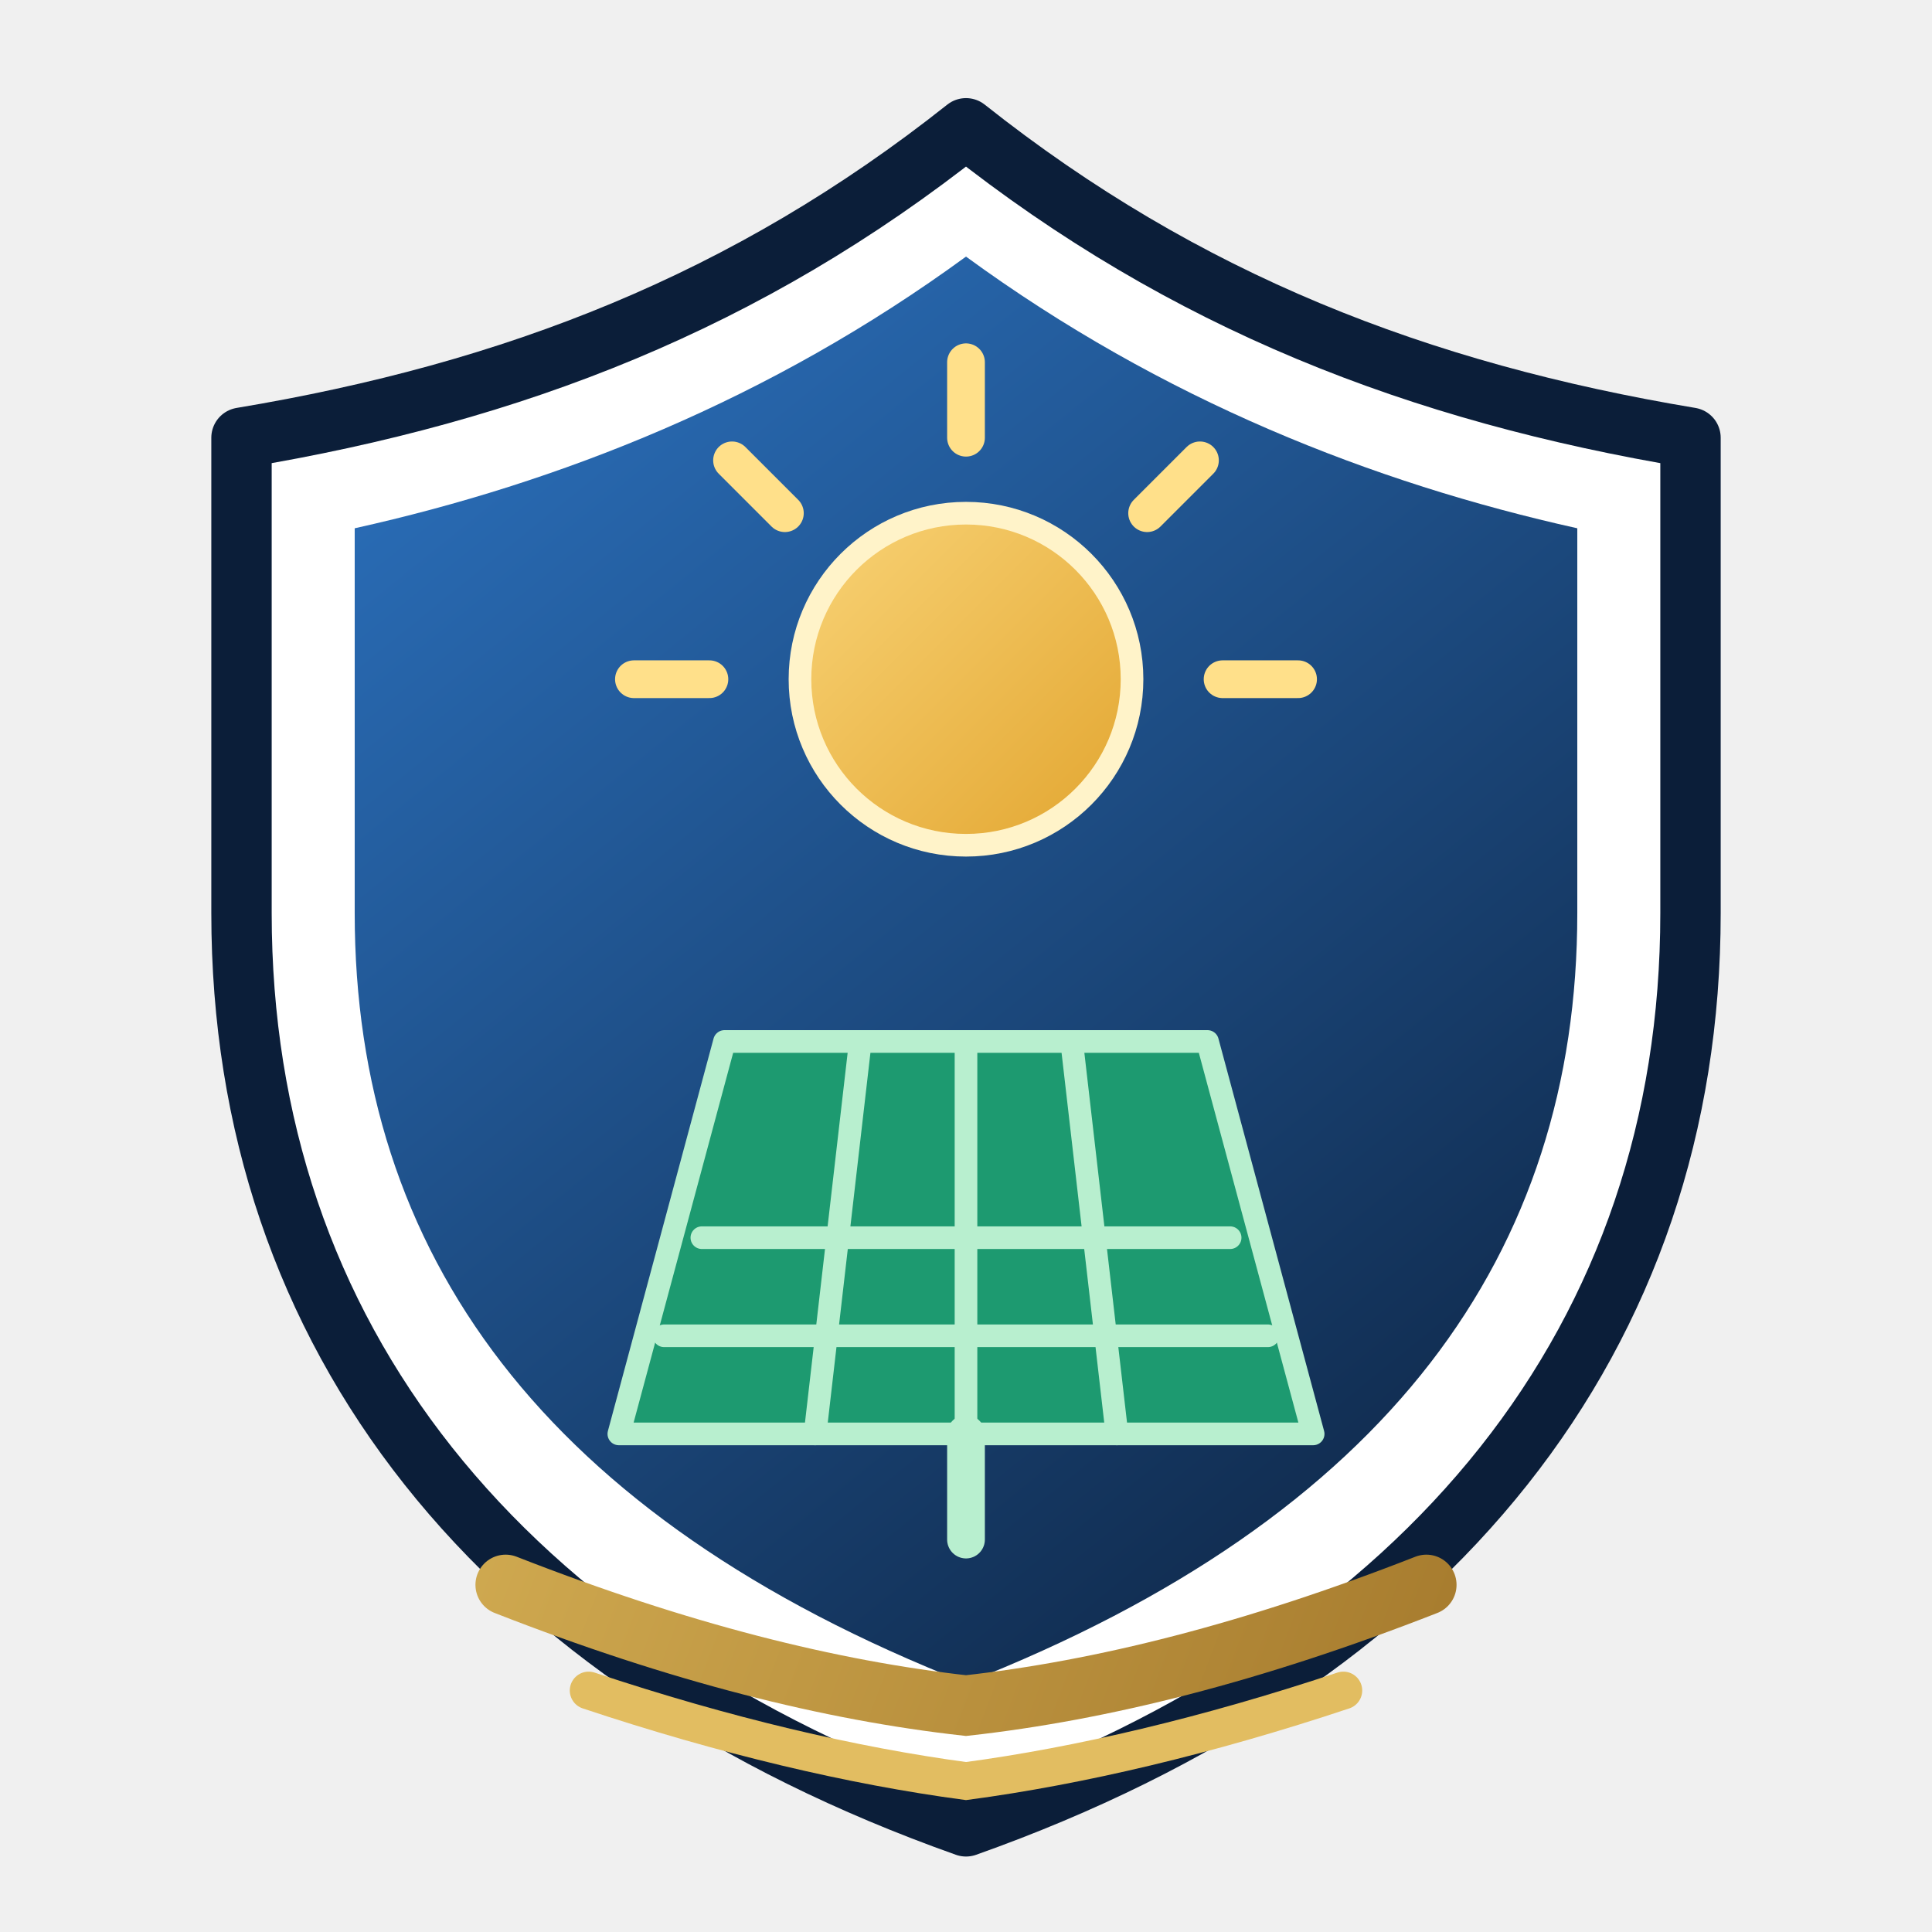
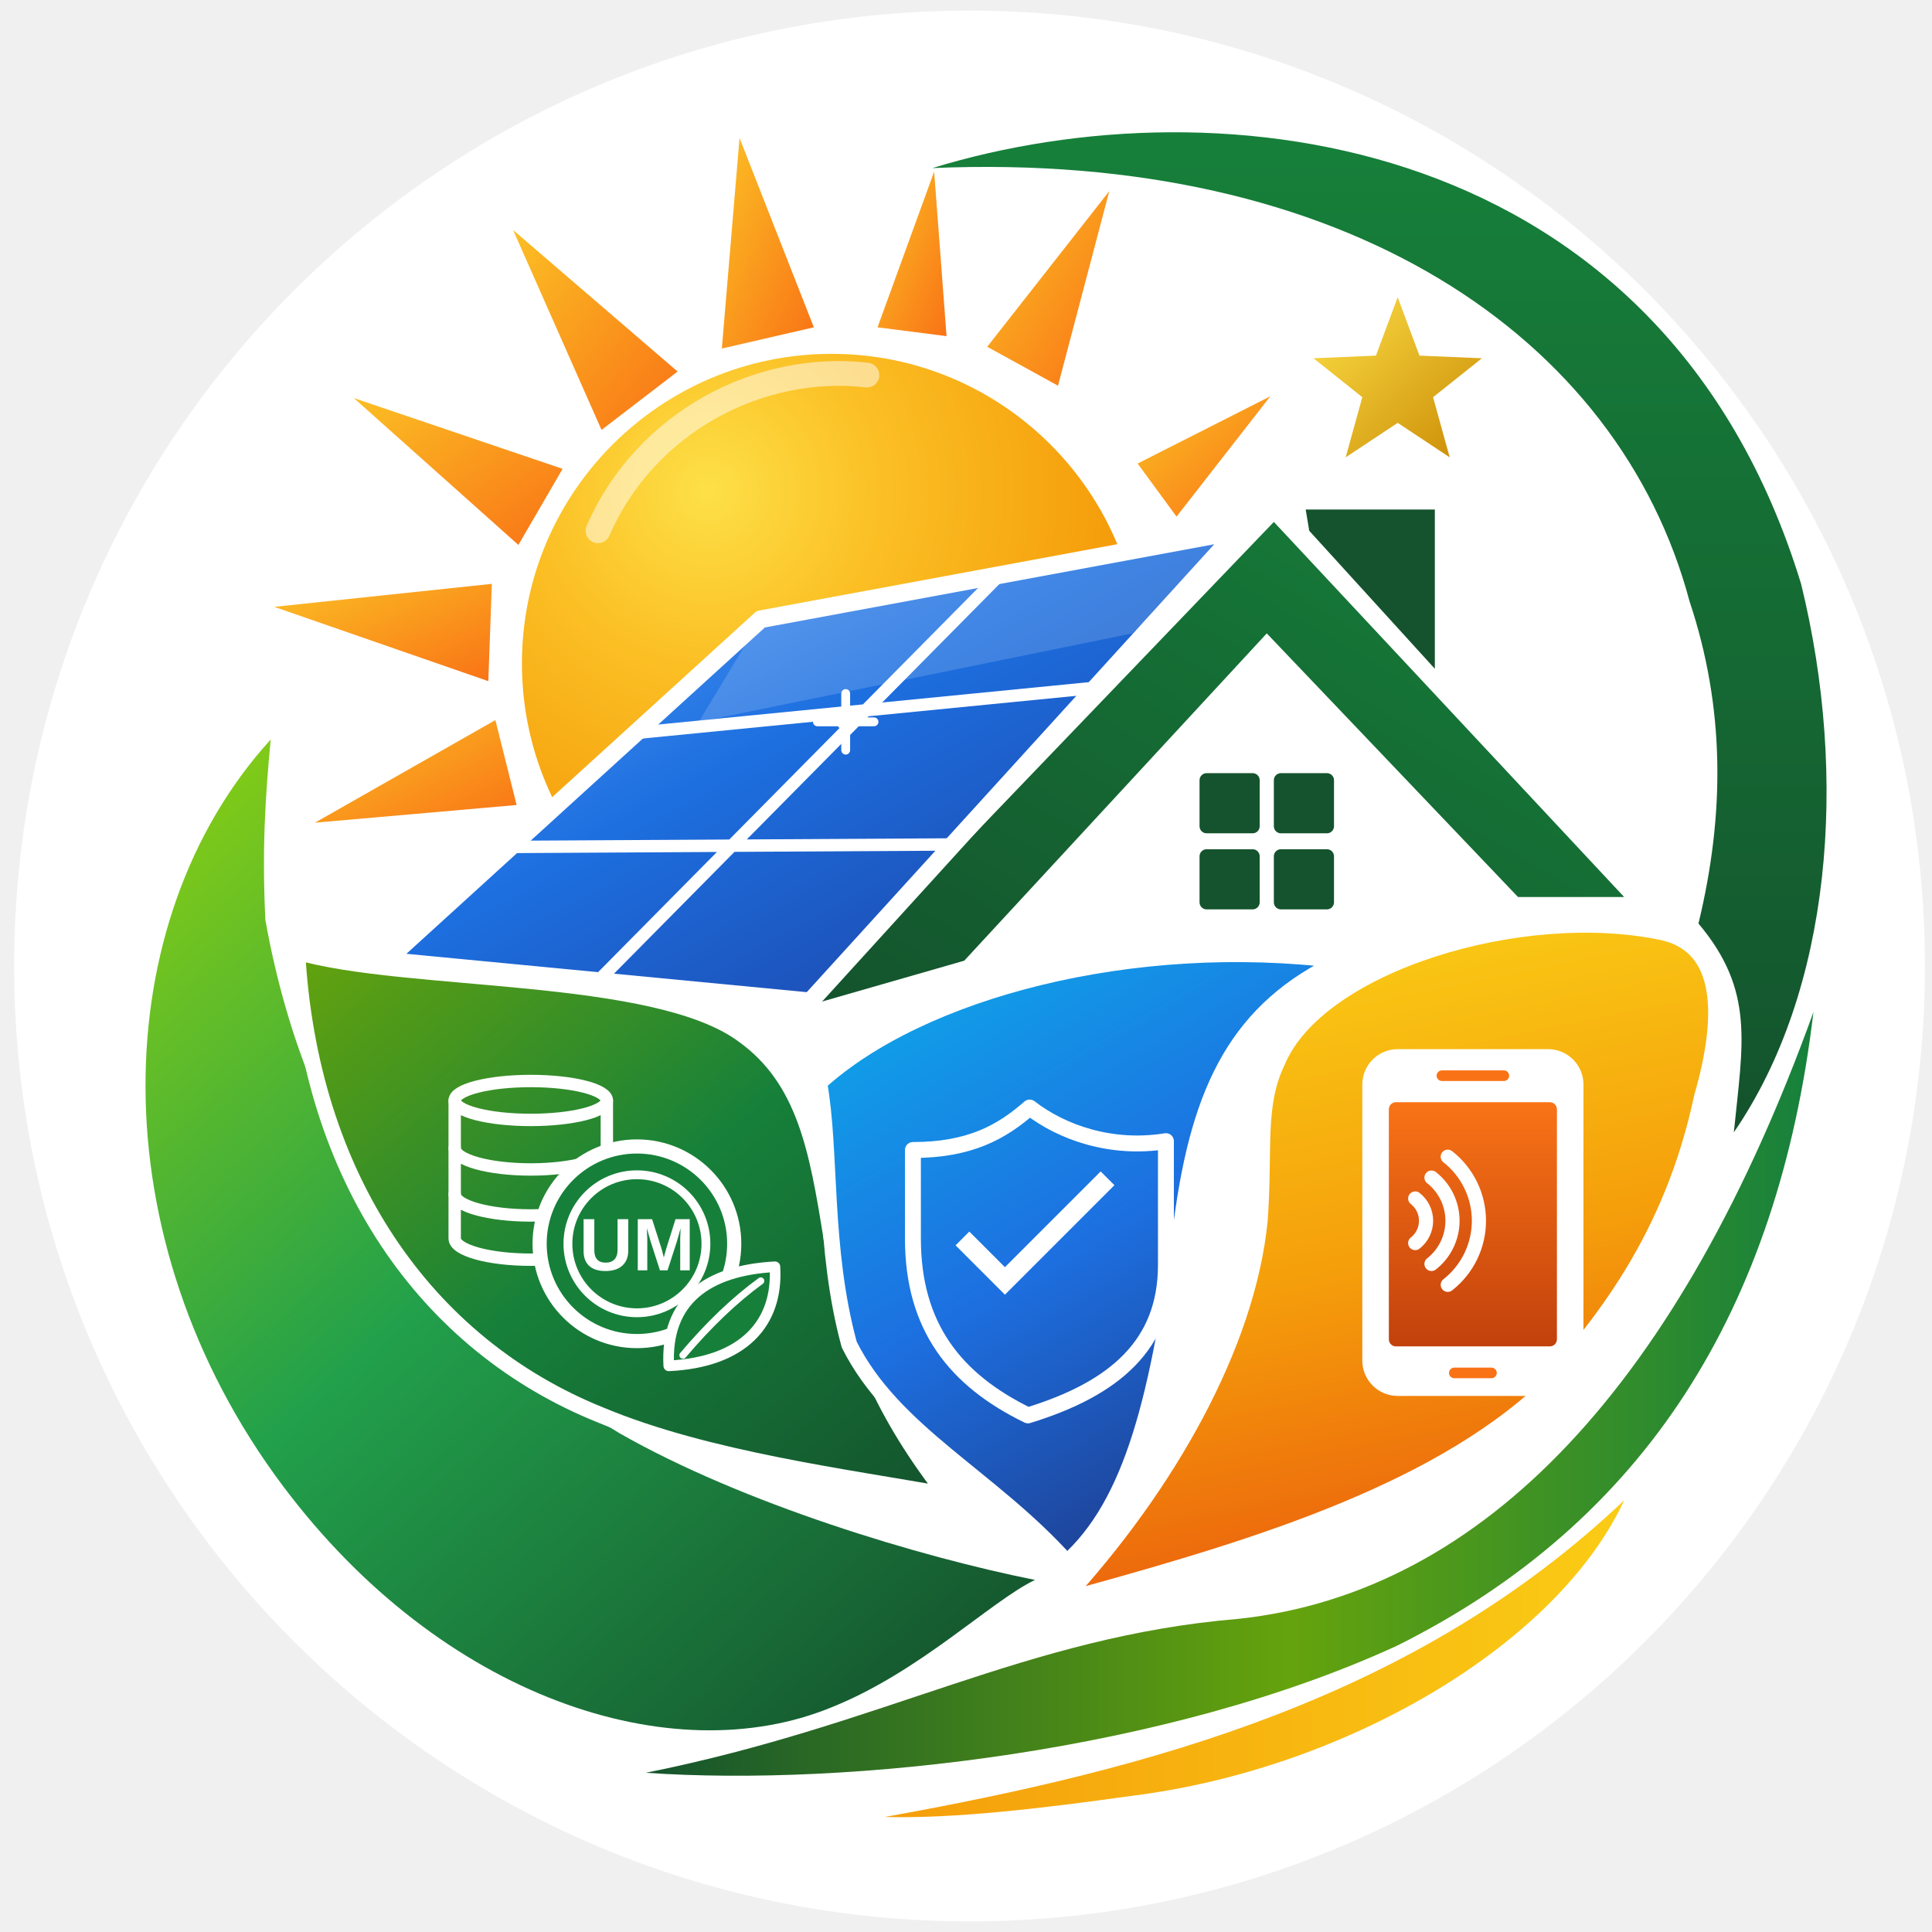
- <svg xmlns="http://www.w3.org/2000/svg" viewBox="0 0 256 256" role="img" aria-labelledby="title desc">
+ <svg xmlns="http://www.w3.org/2000/svg" viewBox="0 0 1092 1092" role="img" aria-label="Solar PAYG Mauritanie">
  <defs>
-     <linearGradient id="shield" x1="40" y1="24" x2="208" y2="232" gradientUnits="userSpaceOnUse">
-       <stop stop-color="#2e78c9" />
-       <stop offset="1" stop-color="#0b1e39" />
+     <radialGradient id="sun" cx=".3" cy=".22" r=".95">
+       <stop offset="0" stop-color="#FDE047" />
+       <stop offset=".3" stop-color="#FBBF24" />
+       <stop offset=".68" stop-color="#F59E0B" />
+       <stop offset="1" stop-color="#F97316" />
+     </radialGradient>
+     <linearGradient id="ray" x1="0" y1="0" x2="1" y2="1">
+       <stop offset="0" stop-color="#FBBF24" />
+       <stop offset="1" stop-color="#F97316" />
    </linearGradient>
-     <linearGradient id="gold" x1="66" y1="170" x2="190" y2="217" gradientUnits="userSpaceOnUse">
-       <stop stop-color="#d2ac52" />
-       <stop offset="1" stop-color="#a87d2f" />
+     <linearGradient id="panel" x1="0" y1="0" x2="1" y2="1">
+       <stop offset="0" stop-color="#60A5FA" />
+       <stop offset=".45" stop-color="#1D6FE0" />
+       <stop offset="1" stop-color="#1E3A9A" />
    </linearGradient>
-     <linearGradient id="sun" x1="100" y1="50" x2="156" y2="106" gradientUnits="userSpaceOnUse">
-       <stop stop-color="#ffe08a" />
-       <stop offset="1" stop-color="#e2a52f" />
+     <linearGradient id="roof" x1="0" y1="1" x2="1" y2="0">
+       <stop offset="0" stop-color="#14532D" />
+       <stop offset="1" stop-color="#16803A" />
+     </linearGradient>
+     <linearGradient id="arcR" x1="0" y1="0" x2="0" y2="1">
+       <stop offset="0" stop-color="#16803A" />
+       <stop offset="1" stop-color="#14532D" />
+     </linearGradient>
+     <linearGradient id="leafL" x1=".1" y1="0" x2=".9" y2="1">
+       <stop offset="0" stop-color="#84CC16" />
+       <stop offset=".45" stop-color="#22A04B" />
+       <stop offset="1" stop-color="#14532D" />
+     </linearGradient>
+     <linearGradient id="swoosh" x1="0" y1="0" x2="1" y2="0">
+       <stop offset="0" stop-color="#14532D" />
+       <stop offset=".55" stop-color="#65A30D" />
+       <stop offset="1" stop-color="#15803D" />
+     </linearGradient>
+     <linearGradient id="gBlob" x1="0" y1="0" x2="1" y2="1">
+       <stop offset="0" stop-color="#65A30D" />
+       <stop offset=".5" stop-color="#16803A" />
+       <stop offset="1" stop-color="#14532D" />
+     </linearGradient>
+     <linearGradient id="bBlob" x1=".2" y1="0" x2=".7" y2="1">
+       <stop offset="0" stop-color="#0EA5E9" />
+       <stop offset=".5" stop-color="#1D6FE0" />
+       <stop offset="1" stop-color="#1E3A8A" />
+     </linearGradient>
+     <linearGradient id="oBlob" x1=".4" y1="0" x2=".6" y2="1">
+       <stop offset="0" stop-color="#FACC15" />
+       <stop offset=".5" stop-color="#F59E0B" />
+       <stop offset="1" stop-color="#EA580C" />
+     </linearGradient>
+     <linearGradient id="oSw" x1="0" y1="0" x2="1" y2="0">
+       <stop offset="0" stop-color="#F59E0B" />
+       <stop offset="1" stop-color="#FACC15" />
+     </linearGradient>
+     <linearGradient id="star" x1="0" y1="0" x2="1" y2="1">
+       <stop offset="0" stop-color="#FDE047" />
+       <stop offset="1" stop-color="#CA8A04" />
+     </linearGradient>
+     <linearGradient id="screen" x1="0" y1="0" x2="0" y2="1">
+       <stop offset="0" stop-color="#F97316" />
+       <stop offset="1" stop-color="#C2410C" />
    </linearGradient>
  </defs>
-   <path d="M128 17c29 23 60 35 96 41v63c0 56-34 99-96 121-62-22-96-65-96-121V58c36-6 67-18 96-41Z" fill="#fff" stroke="#0b1e39" stroke-width="8" stroke-linejoin="round" />
-   <path d="M128 34c26 19 54 30 81 36v51c0 45-25 80-81 102-56-22-81-57-81-102V70c27-6 55-17 81-36Z" fill="url(#shield)" />
-   <g stroke="#ffe08a" stroke-width="5" stroke-linecap="round">
-     <path d="M128 48v10M97 61l7 7M159 61l-7 7M84 90h10M172 90h-10" />
+   <circle cx="548" cy="546" r="540" fill="#fff" />
+   <g fill="url(#ray)">
+     <polygon points="155,343 278,330 276,385" />
+     <polygon points="200,225 318,265 293,308" />
+     <polygon points="290,130 383,210 340,243" />
+     <polygon points="418,78 408,197 460,185" />
+     <polygon points="528,97 496,185 535,190" />
+     <polygon points="627,108 558,196 598,218" />
+     <polygon points="718,224 643,262 665,292" />
+     <polygon points="178,465 280,407 292,455" />
  </g>
-   <circle cx="128" cy="90" r="22" fill="url(#sun)" stroke="#fff3c9" stroke-width="3" />
-   <path d="M82 190l14-52h64l14 52Z" fill="#1d9a70" stroke="#b8efcf" stroke-width="3" stroke-linejoin="round" />
-   <path d="M93 164h70M88 177h80M114 138l-6 52M142 138l6 52M128 138v52" stroke="#b8efcf" stroke-width="3" stroke-linecap="round" fill="none" />
-   <path d="M128 190v14" stroke="#b8efcf" stroke-width="5" stroke-linecap="round" />
-   <path d="M67 210c23 9 43 14 61 16 18-2 38-7 61-16" fill="none" stroke="url(#gold)" stroke-width="8" stroke-linecap="round" />
-   <path d="M78 224c18 6 35 10 50 12 15-2 32-6 50-12" fill="none" stroke="#e2bd61" stroke-width="5" stroke-linecap="round" />
+   <circle cx="470" cy="375" r="175" fill="url(#sun)" />
+   <path d="M338 300 C 365 238 430 205 490 212" fill="none" stroke="#fff" stroke-opacity=".5" stroke-width="14" stroke-linecap="round" />
+   <polygon points="430,350 700,300 748,300 748,575 458,570 218,545" fill="#fff" />
+   <path d="M527 95 C690 45 940 75 1018 330 C1045 440 1035 560 980 640 C985 590 992 560 960 522 C975 460 975 400 955 340 C915 190 760 85 527 95 Z" fill="url(#arcR)" />
+   <polygon points="790.0,168.0 802.3,201.0 837.6,202.5 810.0,224.5 819.4,258.5 790.0,239.0 760.6,258.5 770.0,224.5 742.4,202.5 777.7,201.0" fill="url(#star)" />
+   <polygon points="738,288 811,288 811,378 740,300" fill="#14532D" />
+   <path d="M458 568 L720 295 L918 507 L858 507 L716 358 L545 543 Z" fill="url(#roof)" />
+   <g fill="#14532D" rx="4">
+     <rect x="678" y="437" width="34" height="34" rx="4" />
+     <rect x="720" y="437" width="34" height="34" rx="4" />
+     <rect x="678" y="480" width="34" height="34" rx="4" />
+     <rect x="720" y="480" width="34" height="34" rx="4" />
+   </g>
+   <polygon points="430,350 700,300 458,566 218,543" fill="url(#panel)" stroke="#fff" stroke-width="10" stroke-linejoin="round" />
+   <path d="M565.0 325.0L338.0 554.5M359.3 414.3L619.3 388.7M288.7 478.7L538.7 477.3" stroke="#fff" stroke-width="7" fill="none" />
+   <path d="M430 350 L700 300 L640 358 L395 408 Z" fill="#fff" opacity=".16" />
+   <g stroke="#fff" stroke-linecap="round" fill="none">
+     <path d="M478 392 V424 M462 408 H494" stroke-width="5" />
+     <circle cx="478" cy="408" r="5" fill="#fff" stroke="none" />
+   </g>
+   <path d="M153 418 C60 520 55 700 160 840 C250 960 380 1002 470 965 C520 945 560 905 585 893 C520 880 420 850 350 810 C250 750 175 660 150 520 C148 480 150 450 153 418 Z" fill="url(#leafL)" />
+   <path d="M365 1002 C500 975 580 925 700 915 C840 900 950 780 1025 572 C1005 740 930 860 790 930 C660 990 480 1010 365 1002 Z" fill="url(#swoosh)" />
+   <path d="M500 1027 C650 1000 800 960 918 848 C880 930 760 1000 640 1015 C590 1022 540 1028 500 1027 Z" fill="url(#oSw)" />
+   <g stroke="#fff" stroke-width="9" stroke-linejoin="round">
+     <path d="M168 538 C 230 556 370 548 420 585 C 455 610 462 650 470 700 C 482 760 500 800 535 845 C 480 835 400 825 340 800 C 240 760 175 665 168 538 Z" fill="url(#gBlob)" />
+     <path d="M463 612 C 520 560 640 528 758 543 C 700 570 678 615 668 690 C 655 790 640 850 603 883 C 560 835 505 810 480 760 C 465 705 470 650 463 612 Z" fill="url(#bBlob)" />
+     <path d="M722 600 C 745 545 860 510 940 527 C 975 535 975 575 962 620 C 945 700 905 750 868 790 C 800 850 690 880 600 905 C 660 840 705 760 712 690 C 715 650 710 625 722 600 Z" fill="url(#oBlob)" />
+   </g>
+   <g fill="none" stroke="#fff" stroke-width="7" stroke-linecap="round">
+     <ellipse cx="300" cy="622" rx="43" ry="11" />
+     <path d="M257 622 V700 a43 12 0 0 0 86 0 V622" />
+     <path d="M257 649 a43 12 0 0 0 86 0" />
+     <path d="M257 675 a43 12 0 0 0 86 0" />
+   </g>
+   <circle cx="360" cy="703" r="55" fill="#16803A" stroke="#fff" stroke-width="8" />
+   <circle cx="360" cy="703" r="39" fill="none" stroke="#fff" stroke-width="5" />
+   <text x="360" y="718" text-anchor="middle" font-family="Arial, Helvetica, sans-serif" font-weight="700" font-size="42" fill="#fff">UM</text>
+   <path d="M378 772 C 376 735 400 718 438 716 C 440 748 420 770 378 772 Z" fill="#16803A" stroke="#fff" stroke-width="6" stroke-linejoin="round" />
+   <path d="M386 766 Q 408 740 430 724" fill="none" stroke="#fff" stroke-width="4" stroke-linecap="round" />
+   <path d="M516 650 C 548 650 566 640 582 626 C 600 640 628 650 659 645 V 715 C 659 760 630 785 581 800 C 540 780 516 750 516 700 Z" fill="none" stroke="#fff" stroke-width="9" stroke-linejoin="round" />
+   <path d="M544 700 L568 724 L626 666" fill="none" stroke="#fff" stroke-width="11" stroke-linejoin="miter" />
+   <rect x="770" y="593" width="125" height="196" rx="20" fill="#fff" />
+   <rect x="785" y="623" width="95" height="138" rx="4" fill="url(#screen)" />
+   <path d="M815 608 H850 M822 776 H843" stroke="#F97316" stroke-width="6" stroke-linecap="round" />
+   <g fill="none" stroke="#fff" stroke-width="8" stroke-linecap="round">
+     <path d="M799.9 677.4A16 16 0 0 1 799.9 702.6" />
+     <path d="M809.1 665.6A31 31 0 0 1 809.1 714.4" />
+     <path d="M818.3 653.8A46 46 0 0 1 818.3 726.2" />
+   </g>
</svg>
